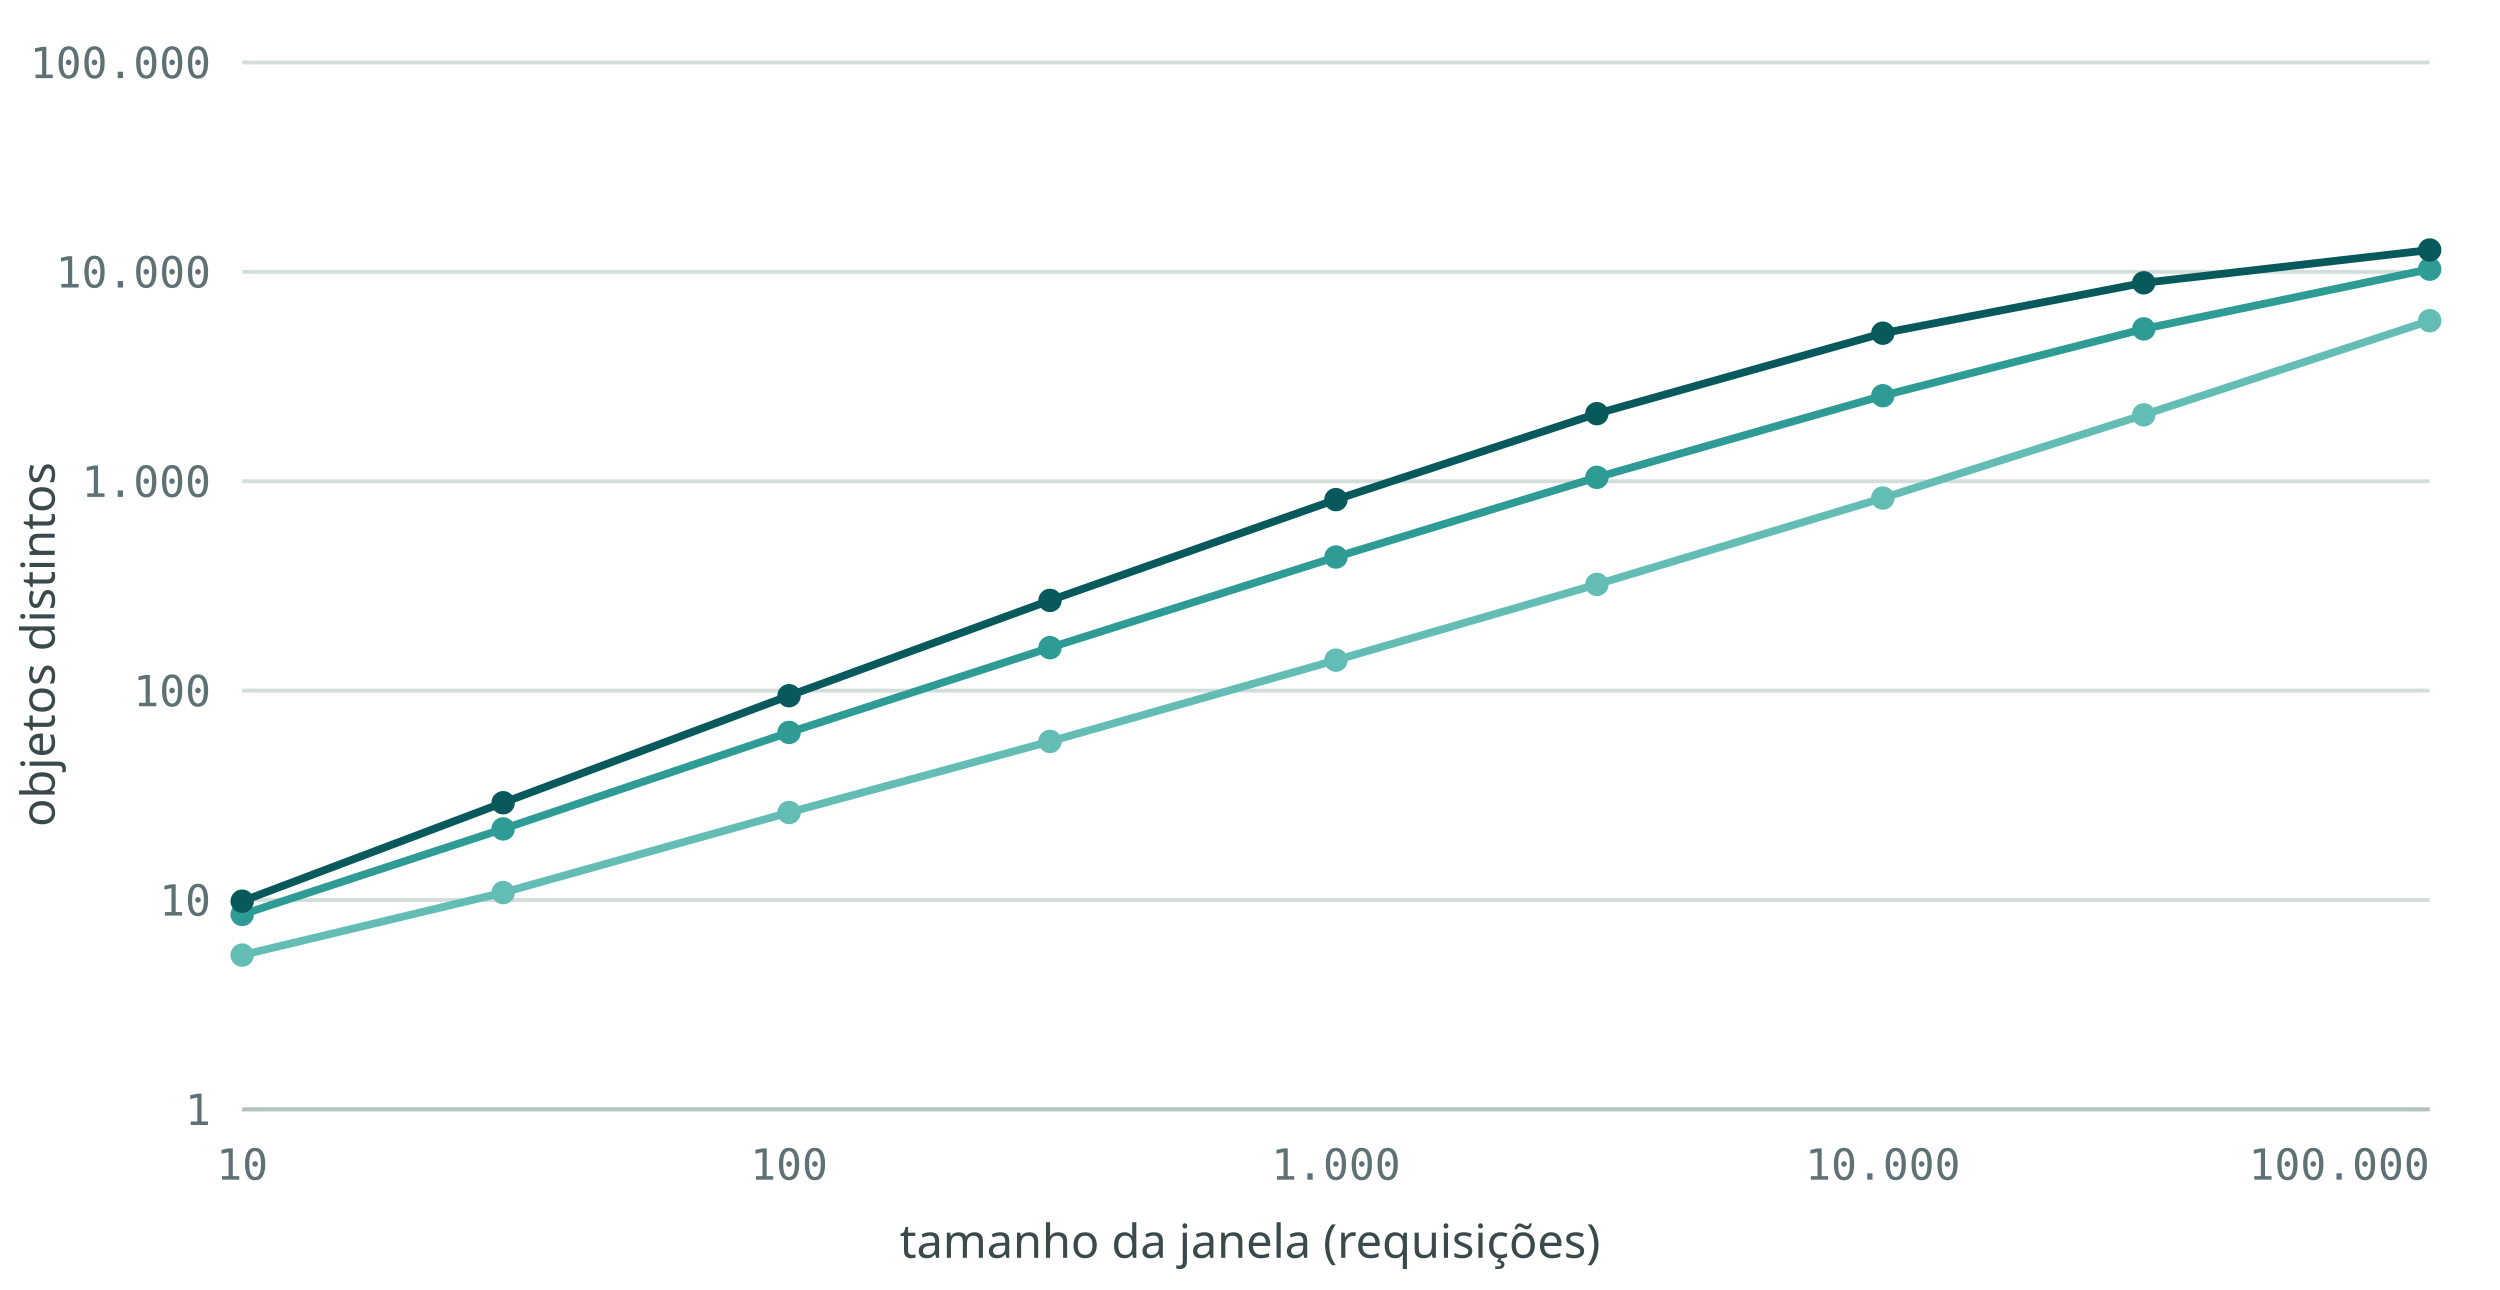
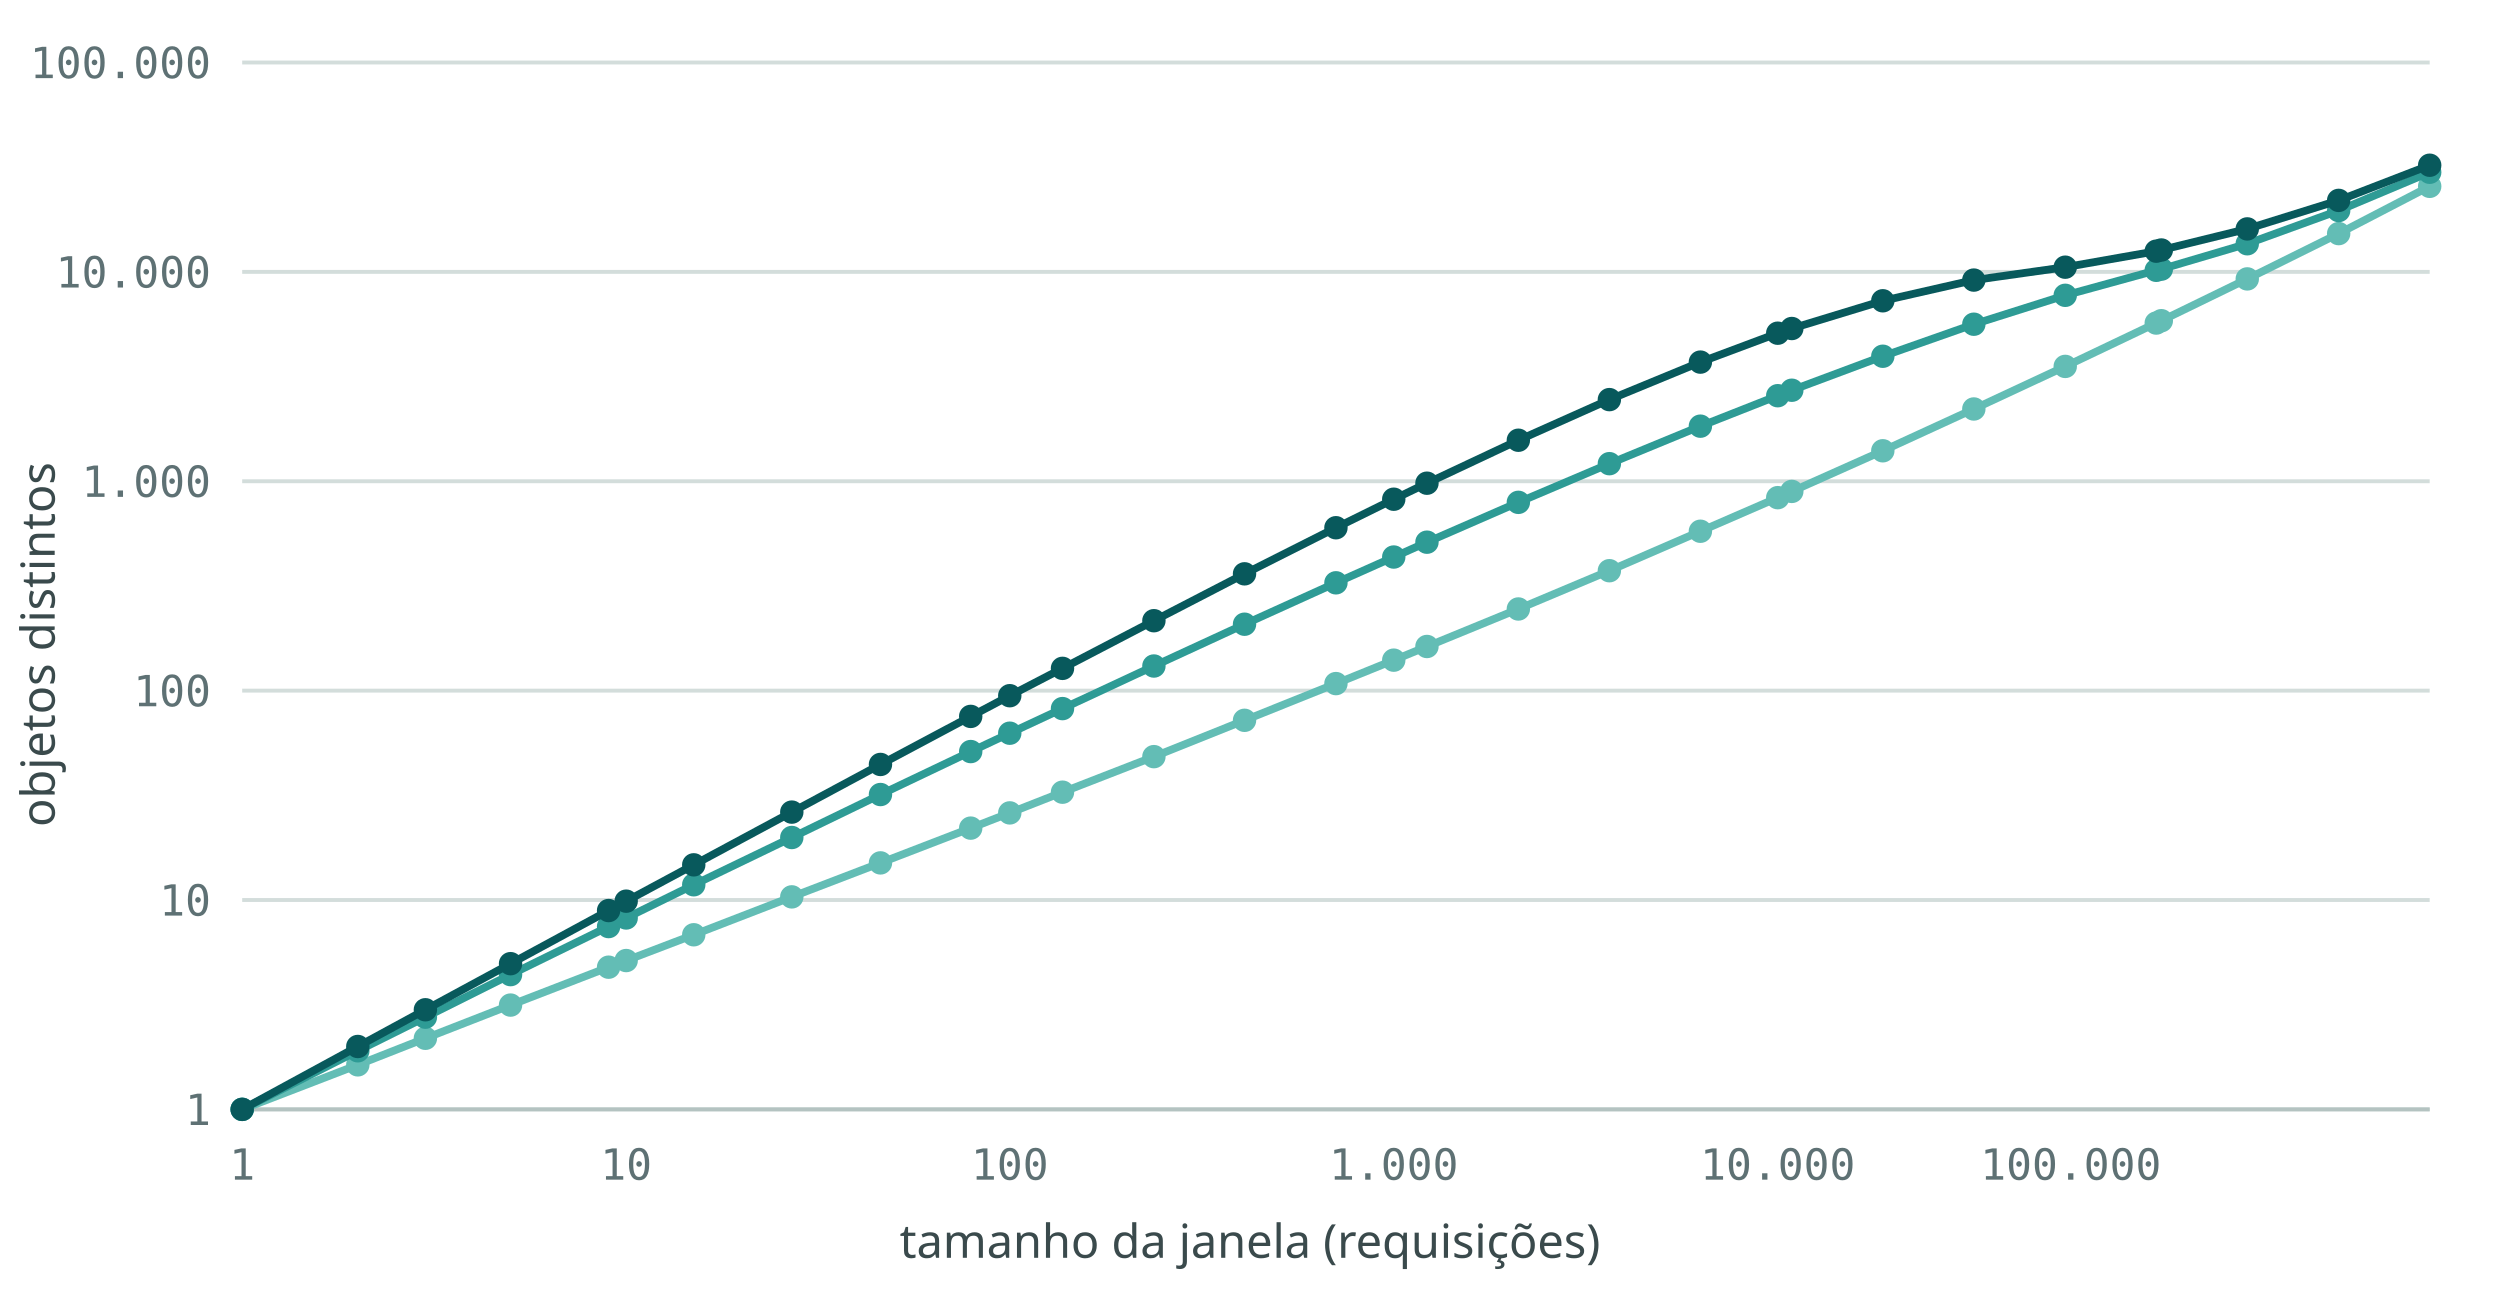
<svg xmlns="http://www.w3.org/2000/svg" viewBox="0 0 640 330" role="img" aria-label="Footprint">
  <style>.gx{stroke:#D3DDDB;stroke-width:1}.ax{stroke:#B4C3C1;stroke-width:1}.tk{font:11px ui-monospace,monospace;fill:#5E7174}.lb{font:12px system-ui,sans-serif;fill:#3A4A4C}</style>
  <line class="gx" x1="62.0" y1="284.0" x2="622.0" y2="284.0" />
  <text class="tk" x="54.0" y="288.0" text-anchor="end">1</text>
  <line class="gx" x1="62.0" y1="230.4" x2="622.0" y2="230.4" />
  <text class="tk" x="54.0" y="234.4" text-anchor="end">10</text>
  <line class="gx" x1="62.0" y1="176.8" x2="622.0" y2="176.8" />
  <text class="tk" x="54.0" y="180.8" text-anchor="end">100</text>
  <line class="gx" x1="62.0" y1="123.2" x2="622.0" y2="123.2" />
  <text class="tk" x="54.0" y="127.2" text-anchor="end">1.000</text>
  <line class="gx" x1="62.0" y1="69.6" x2="622.0" y2="69.6" />
  <text class="tk" x="54.0" y="73.6" text-anchor="end">10.000</text>
  <line class="gx" x1="62.0" y1="16.0" x2="622.0" y2="16.0" />
  <text class="tk" x="54.0" y="20.0" text-anchor="end">100.000</text>
-   <text class="tk" x="62.0" y="302.0" text-anchor="middle">10</text>
-   <text class="tk" x="202.0" y="302.0" text-anchor="middle">100</text>
-   <text class="tk" x="342.0" y="302.0" text-anchor="middle">1.000</text>
-   <text class="tk" x="482.0" y="302.0" text-anchor="middle">10.000</text>
-   <text class="tk" x="622.0" y="302.0" text-anchor="end">100.000</text>
+   <text class="tk" x="62.0" y="302.0" text-anchor="middle">1</text>
+   <text class="tk" x="160.3" y="302.0" text-anchor="middle">10</text>
+   <text class="tk" x="258.5" y="302.0" text-anchor="middle">100</text>
+   <text class="tk" x="356.8" y="302.0" text-anchor="middle">1.000</text>
+   <text class="tk" x="455.1" y="302.0" text-anchor="middle">10.000</text>
+   <text class="tk" x="553.3" y="302.0" text-anchor="end">100.000</text>
  <line class="ax" x1="62.0" y1="284.0" x2="622.0" y2="284.0" />
  <text class="lb" x="320.0" y="322.0" text-anchor="middle">tamanho da janela (requisições)</text>
  <text class="lb" transform="translate(14,165.0) rotate(-90)" text-anchor="middle">objetos distintos</text>
-   <path d="M62.0,244.5L128.8,228.5L202.0,208.0L268.8,189.8L342.0,169.0L408.8,149.6L482.0,127.5L548.8,106.2L622.0,82.1" fill="none" stroke="#63BDB5" stroke-width="2" stroke-linejoin="round" />
-   <circle cx="62.0" cy="244.5" r="3" fill="#63BDB5" />
-   <circle cx="128.8" cy="228.5" r="3" fill="#63BDB5" />
-   <circle cx="202.0" cy="208.0" r="3" fill="#63BDB5" />
-   <circle cx="268.8" cy="189.8" r="3" fill="#63BDB5" />
-   <circle cx="342.0" cy="169.0" r="3" fill="#63BDB5" />
-   <circle cx="408.8" cy="149.6" r="3" fill="#63BDB5" />
-   <circle cx="482.0" cy="127.5" r="3" fill="#63BDB5" />
-   <circle cx="548.8" cy="106.2" r="3" fill="#63BDB5" />
-   <circle cx="622.0" cy="82.1" r="3" fill="#63BDB5" />
-   <path d="M62.0,234.1L128.8,212.2L202.0,187.5L268.8,165.8L342.0,142.6L408.8,122.2L482.0,101.3L548.8,84.2L622.0,68.9" fill="none" stroke="#2E9B95" stroke-width="2" stroke-linejoin="round" />
-   <circle cx="62.0" cy="234.1" r="3" fill="#2E9B95" />
-   <circle cx="128.8" cy="212.2" r="3" fill="#2E9B95" />
-   <circle cx="202.0" cy="187.5" r="3" fill="#2E9B95" />
-   <circle cx="268.8" cy="165.8" r="3" fill="#2E9B95" />
-   <circle cx="342.0" cy="142.6" r="3" fill="#2E9B95" />
-   <circle cx="408.8" cy="122.2" r="3" fill="#2E9B95" />
-   <circle cx="482.0" cy="101.3" r="3" fill="#2E9B95" />
-   <circle cx="548.8" cy="84.2" r="3" fill="#2E9B95" />
-   <circle cx="622.0" cy="68.9" r="3" fill="#2E9B95" />
-   <path d="M62.0,230.7L128.8,205.5L202.0,178.1L268.8,153.7L342.0,127.9L408.8,105.9L482.0,85.3L548.8,72.4L622.0,64.0" fill="none" stroke="#08595C" stroke-width="2" stroke-linejoin="round" />
-   <circle cx="62.0" cy="230.7" r="3" fill="#08595C" />
-   <circle cx="128.8" cy="205.5" r="3" fill="#08595C" />
-   <circle cx="202.0" cy="178.1" r="3" fill="#08595C" />
-   <circle cx="268.8" cy="153.7" r="3" fill="#08595C" />
-   <circle cx="342.0" cy="127.9" r="3" fill="#08595C" />
-   <circle cx="408.8" cy="105.9" r="3" fill="#08595C" />
-   <circle cx="482.0" cy="85.3" r="3" fill="#08595C" />
-   <circle cx="548.8" cy="72.4" r="3" fill="#08595C" />
-   <circle cx="622.0" cy="64.0" r="3" fill="#08595C" />
+   <path d="M62.0,284.0L91.6,272.6L108.9,265.8L130.7,257.3L155.8,247.6L160.3,245.9L177.6,239.3L202.7,229.6L225.4,220.9L248.5,212.0L258.5,208.1L272.0,202.8L295.4,193.7L318.6,184.4L342.0,175.0L356.8,169.0L365.3,165.5L388.7,155.9L412.0,146.1L435.3,136.0L455.1,127.4L458.7,125.8L482.0,115.4L505.3,104.7L528.7,93.8L552.0,82.7L553.3,82.1L575.3,71.4L598.7,59.8L622.0,47.7" fill="none" stroke="#63BDB5" stroke-width="2" stroke-linejoin="round" />
+   <circle cx="62.0" cy="284.0" r="3" fill="#63BDB5" />
+   <circle cx="91.6" cy="272.6" r="3" fill="#63BDB5" />
+   <circle cx="108.9" cy="265.8" r="3" fill="#63BDB5" />
+   <circle cx="130.7" cy="257.3" r="3" fill="#63BDB5" />
+   <circle cx="155.8" cy="247.6" r="3" fill="#63BDB5" />
+   <circle cx="160.3" cy="245.9" r="3" fill="#63BDB5" />
+   <circle cx="177.6" cy="239.3" r="3" fill="#63BDB5" />
+   <circle cx="202.7" cy="229.6" r="3" fill="#63BDB5" />
+   <circle cx="225.4" cy="220.9" r="3" fill="#63BDB5" />
+   <circle cx="248.5" cy="212.0" r="3" fill="#63BDB5" />
+   <circle cx="258.5" cy="208.1" r="3" fill="#63BDB5" />
+   <circle cx="272.0" cy="202.8" r="3" fill="#63BDB5" />
+   <circle cx="295.4" cy="193.7" r="3" fill="#63BDB5" />
+   <circle cx="318.6" cy="184.4" r="3" fill="#63BDB5" />
+   <circle cx="342.0" cy="175.0" r="3" fill="#63BDB5" />
+   <circle cx="356.8" cy="169.0" r="3" fill="#63BDB5" />
+   <circle cx="365.3" cy="165.5" r="3" fill="#63BDB5" />
+   <circle cx="388.7" cy="155.9" r="3" fill="#63BDB5" />
+   <circle cx="412.0" cy="146.1" r="3" fill="#63BDB5" />
+   <circle cx="435.3" cy="136.0" r="3" fill="#63BDB5" />
+   <circle cx="455.1" cy="127.4" r="3" fill="#63BDB5" />
+   <circle cx="458.7" cy="125.8" r="3" fill="#63BDB5" />
+   <circle cx="482.0" cy="115.4" r="3" fill="#63BDB5" />
+   <circle cx="505.3" cy="104.7" r="3" fill="#63BDB5" />
+   <circle cx="528.7" cy="93.8" r="3" fill="#63BDB5" />
+   <circle cx="552.0" cy="82.7" r="3" fill="#63BDB5" />
+   <circle cx="553.3" cy="82.1" r="3" fill="#63BDB5" />
+   <circle cx="575.3" cy="71.4" r="3" fill="#63BDB5" />
+   <circle cx="598.7" cy="59.8" r="3" fill="#63BDB5" />
+   <circle cx="622.0" cy="47.7" r="3" fill="#63BDB5" />
+   <path d="M62.0,284.0L91.6,269.0L108.9,260.4L130.7,249.5L155.8,237.2L160.3,235.0L177.6,226.5L202.7,214.4L225.4,203.4L248.5,192.4L258.5,187.7L272.0,181.4L295.4,170.5L318.6,159.8L342.0,149.2L356.8,142.6L365.3,138.8L388.7,128.6L412.0,118.7L435.3,109.1L455.1,101.3L458.7,99.9L482.0,91.2L505.3,83.0L528.7,75.6L552.0,69.2L553.3,68.9L575.3,62.4L598.7,53.9L622.0,44.1" fill="none" stroke="#2E9B95" stroke-width="2" stroke-linejoin="round" />
+   <circle cx="62.0" cy="284.0" r="3" fill="#2E9B95" />
+   <circle cx="91.6" cy="269.0" r="3" fill="#2E9B95" />
+   <circle cx="108.9" cy="260.4" r="3" fill="#2E9B95" />
+   <circle cx="130.7" cy="249.5" r="3" fill="#2E9B95" />
+   <circle cx="155.8" cy="237.2" r="3" fill="#2E9B95" />
+   <circle cx="160.3" cy="235.0" r="3" fill="#2E9B95" />
+   <circle cx="177.6" cy="226.5" r="3" fill="#2E9B95" />
+   <circle cx="202.7" cy="214.4" r="3" fill="#2E9B95" />
+   <circle cx="225.4" cy="203.4" r="3" fill="#2E9B95" />
+   <circle cx="248.5" cy="192.4" r="3" fill="#2E9B95" />
+   <circle cx="258.5" cy="187.7" r="3" fill="#2E9B95" />
+   <circle cx="272.0" cy="181.4" r="3" fill="#2E9B95" />
+   <circle cx="295.4" cy="170.5" r="3" fill="#2E9B95" />
+   <circle cx="318.6" cy="159.8" r="3" fill="#2E9B95" />
+   <circle cx="342.0" cy="149.2" r="3" fill="#2E9B95" />
+   <circle cx="356.8" cy="142.6" r="3" fill="#2E9B95" />
+   <circle cx="365.3" cy="138.8" r="3" fill="#2E9B95" />
+   <circle cx="388.7" cy="128.6" r="3" fill="#2E9B95" />
+   <circle cx="412.0" cy="118.7" r="3" fill="#2E9B95" />
+   <circle cx="435.3" cy="109.1" r="3" fill="#2E9B95" />
+   <circle cx="455.1" cy="101.3" r="3" fill="#2E9B95" />
+   <circle cx="458.7" cy="99.9" r="3" fill="#2E9B95" />
+   <circle cx="482.0" cy="91.2" r="3" fill="#2E9B95" />
+   <circle cx="505.3" cy="83.0" r="3" fill="#2E9B95" />
+   <circle cx="528.7" cy="75.6" r="3" fill="#2E9B95" />
+   <circle cx="552.0" cy="69.2" r="3" fill="#2E9B95" />
+   <circle cx="553.3" cy="68.9" r="3" fill="#2E9B95" />
+   <circle cx="575.3" cy="62.4" r="3" fill="#2E9B95" />
+   <circle cx="598.7" cy="53.9" r="3" fill="#2E9B95" />
+   <circle cx="622.0" cy="44.1" r="3" fill="#2E9B95" />
+   <path d="M62.0,284.0L91.6,267.9L108.9,258.5L130.7,246.7L155.8,233.1L160.3,230.7L177.6,221.4L202.7,207.9L225.4,195.7L248.5,183.4L258.5,178.1L272.0,171.1L295.4,158.9L318.6,146.9L342.0,135.1L356.8,127.8L365.3,123.7L388.7,112.7L412.0,102.3L435.3,92.7L455.1,85.3L458.7,84.1L482.0,77.0L505.3,71.7L528.7,68.4L552.0,64.3L553.3,64.0L575.3,58.6L598.7,51.3L622.0,42.3" fill="none" stroke="#08595C" stroke-width="2" stroke-linejoin="round" />
+   <circle cx="62.0" cy="284.0" r="3" fill="#08595C" />
+   <circle cx="91.6" cy="267.9" r="3" fill="#08595C" />
+   <circle cx="108.9" cy="258.5" r="3" fill="#08595C" />
+   <circle cx="130.7" cy="246.7" r="3" fill="#08595C" />
+   <circle cx="155.8" cy="233.1" r="3" fill="#08595C" />
+   <circle cx="160.3" cy="230.7" r="3" fill="#08595C" />
+   <circle cx="177.6" cy="221.4" r="3" fill="#08595C" />
+   <circle cx="202.7" cy="207.9" r="3" fill="#08595C" />
+   <circle cx="225.4" cy="195.7" r="3" fill="#08595C" />
+   <circle cx="248.5" cy="183.4" r="3" fill="#08595C" />
+   <circle cx="258.5" cy="178.1" r="3" fill="#08595C" />
+   <circle cx="272.0" cy="171.1" r="3" fill="#08595C" />
+   <circle cx="295.4" cy="158.9" r="3" fill="#08595C" />
+   <circle cx="318.6" cy="146.9" r="3" fill="#08595C" />
+   <circle cx="342.0" cy="135.1" r="3" fill="#08595C" />
+   <circle cx="356.8" cy="127.8" r="3" fill="#08595C" />
+   <circle cx="365.3" cy="123.7" r="3" fill="#08595C" />
+   <circle cx="388.7" cy="112.7" r="3" fill="#08595C" />
+   <circle cx="412.0" cy="102.3" r="3" fill="#08595C" />
+   <circle cx="435.3" cy="92.7" r="3" fill="#08595C" />
+   <circle cx="455.1" cy="85.3" r="3" fill="#08595C" />
+   <circle cx="458.7" cy="84.1" r="3" fill="#08595C" />
+   <circle cx="482.0" cy="77.0" r="3" fill="#08595C" />
+   <circle cx="505.3" cy="71.7" r="3" fill="#08595C" />
+   <circle cx="528.7" cy="68.4" r="3" fill="#08595C" />
+   <circle cx="552.0" cy="64.3" r="3" fill="#08595C" />
+   <circle cx="553.3" cy="64.0" r="3" fill="#08595C" />
+   <circle cx="575.3" cy="58.6" r="3" fill="#08595C" />
+   <circle cx="598.7" cy="51.3" r="3" fill="#08595C" />
+   <circle cx="622.0" cy="42.3" r="3" fill="#08595C" />
</svg>
